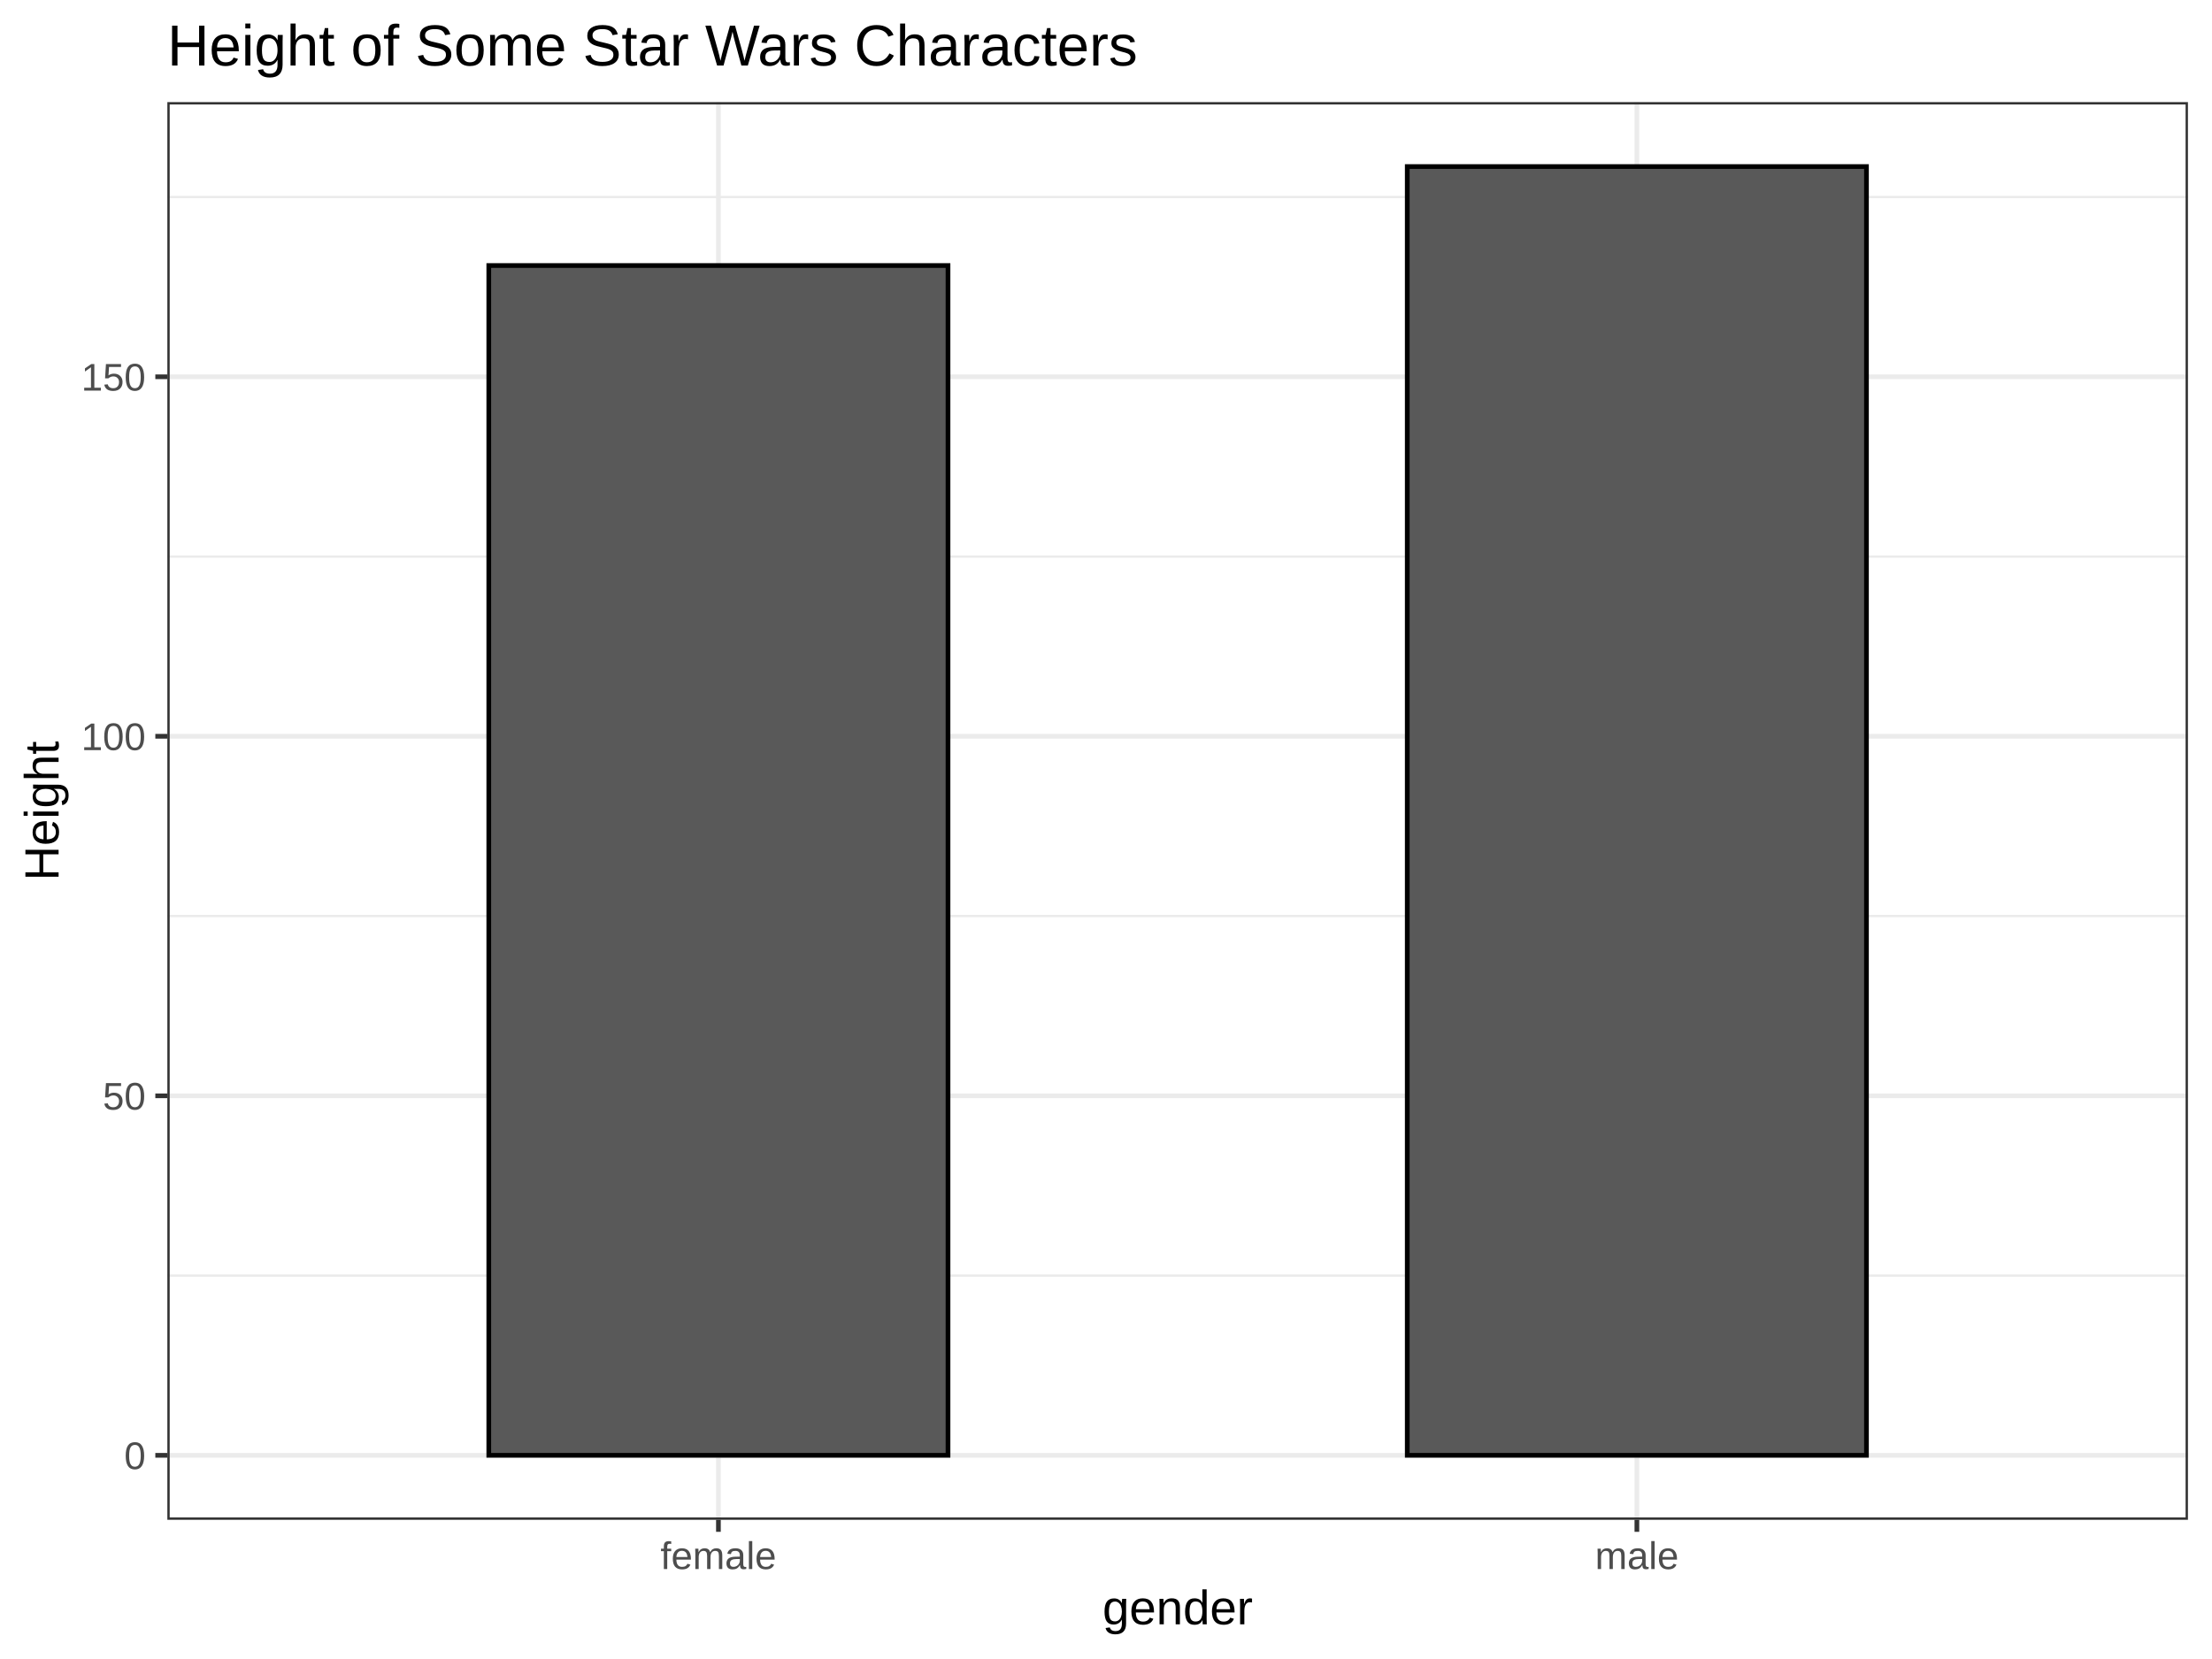
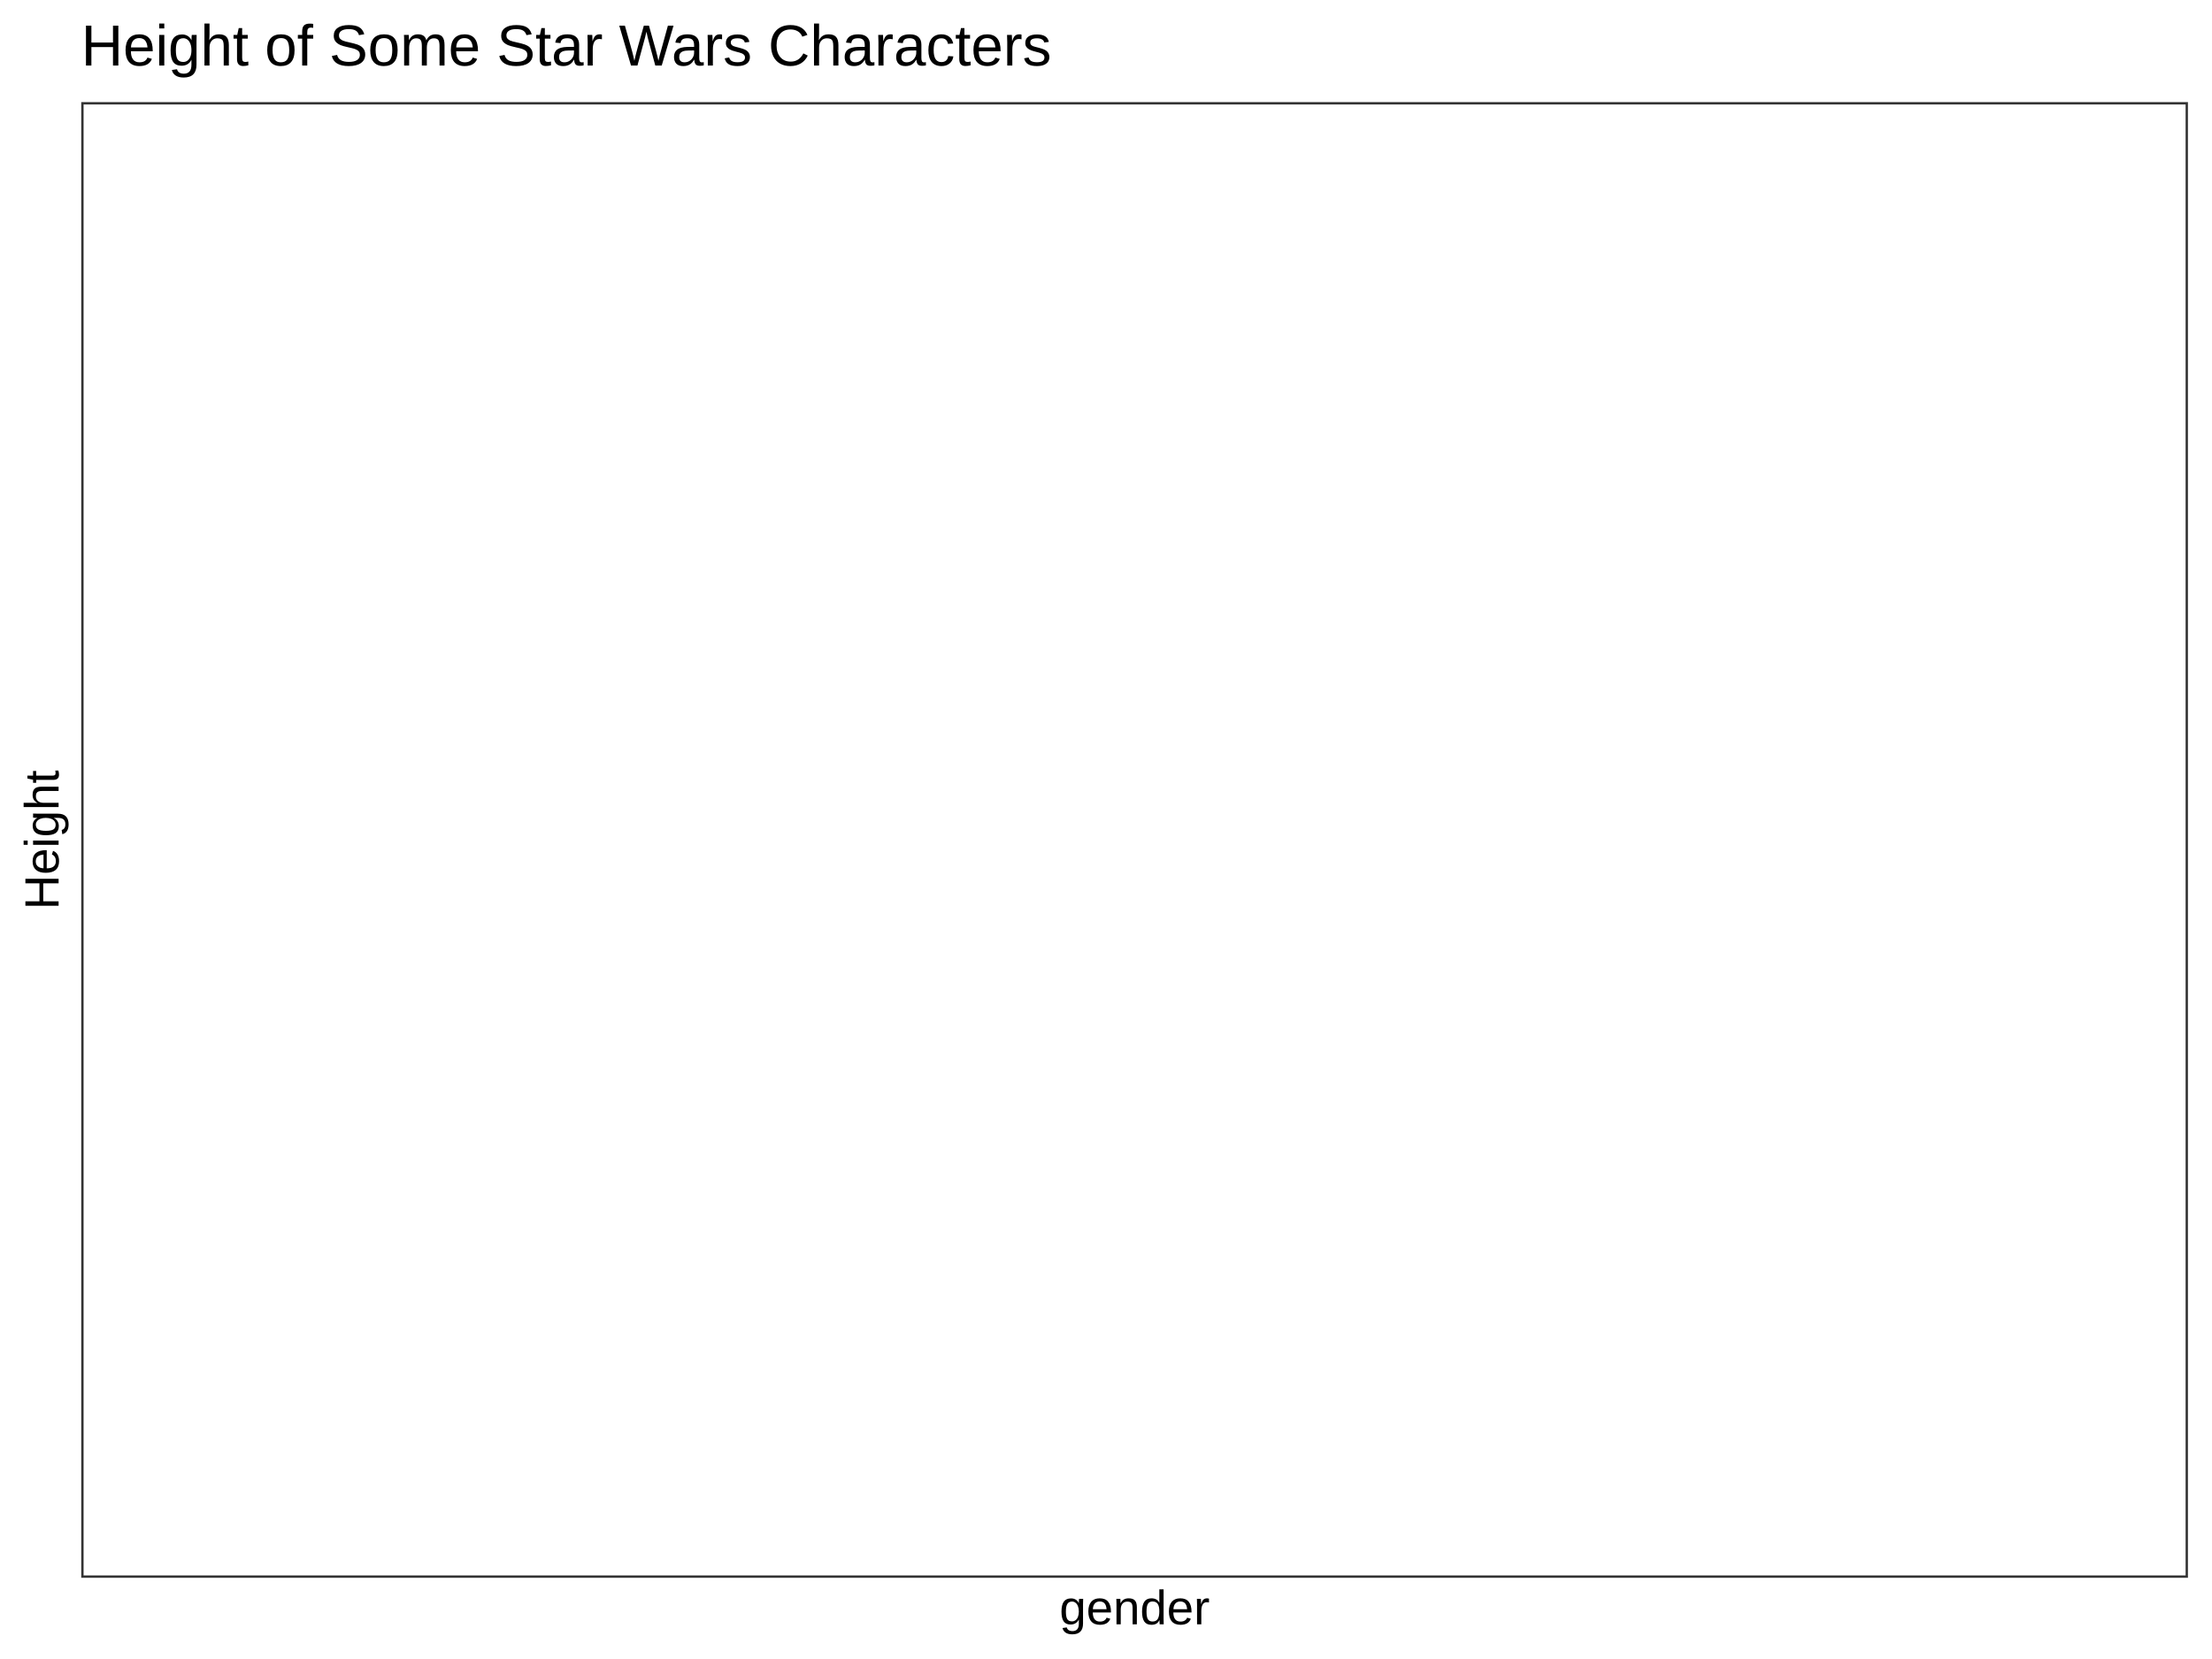
<svg xmlns="http://www.w3.org/2000/svg" viewBox="0 0 504.00 378.00">
  <defs>
    <style type="text/css">
    line, polyline, polygon, path, rect, circle {
      fill: none;
      stroke: #000000;
      stroke-linecap: round;
      stroke-linejoin: round;
      stroke-miterlimit: 10.00;
    }
  </style>
  </defs>
  <rect width="100%" height="100%" style="stroke: none; fill: none;" />
  <rect x="0.00" y="0.00" width="504.00" height="378.00" style="stroke-width: 1.07; stroke: #FFFFFF; fill: #FFFFFF;" />
  <defs>
-     <clipPath id="cpMzguMTN8NDk4LjUyfDM0Ni4yOHwyMy4yNw==">
-       <rect x="38.13" y="23.27" width="460.39" height="323.01" />
+     <clipPath id="cpMTguNTF8NDk4LjUyfDM1OS40OXwyMy4yNw==">
+       <rect x="18.51" y="23.27" width="480.01" height="336.22" />
    </clipPath>
  </defs>
-   <rect x="38.13" y="23.27" width="460.39" height="323.01" style="stroke-width: 1.07; stroke: none; fill: #FFFFFF;" clip-path="url(#cpMzguMTN8NDk4LjUyfDM0Ni4yOHwyMy4yNw==)" />
-   <polyline points="38.13,290.64 498.52,290.64 " style="stroke-width: 0.53; stroke: #EBEBEB; stroke-linecap: butt;" clip-path="url(#cpMzguMTN8NDk4LjUyfDM0Ni4yOHwyMy4yNw==)" />
-   <polyline points="38.13,208.72 498.52,208.72 " style="stroke-width: 0.53; stroke: #EBEBEB; stroke-linecap: butt;" clip-path="url(#cpMzguMTN8NDk4LjUyfDM0Ni4yOHwyMy4yNw==)" />
-   <polyline points="38.13,126.81 498.52,126.81 " style="stroke-width: 0.53; stroke: #EBEBEB; stroke-linecap: butt;" clip-path="url(#cpMzguMTN8NDk4LjUyfDM0Ni4yOHwyMy4yNw==)" />
-   <polyline points="38.13,44.89 498.52,44.89 " style="stroke-width: 0.53; stroke: #EBEBEB; stroke-linecap: butt;" clip-path="url(#cpMzguMTN8NDk4LjUyfDM0Ni4yOHwyMy4yNw==)" />
-   <polyline points="38.13,331.59 498.52,331.59 " style="stroke-width: 1.07; stroke: #EBEBEB; stroke-linecap: butt;" clip-path="url(#cpMzguMTN8NDk4LjUyfDM0Ni4yOHwyMy4yNw==)" />
-   <polyline points="38.13,249.68 498.52,249.68 " style="stroke-width: 1.07; stroke: #EBEBEB; stroke-linecap: butt;" clip-path="url(#cpMzguMTN8NDk4LjUyfDM0Ni4yOHwyMy4yNw==)" />
-   <polyline points="38.13,167.76 498.52,167.76 " style="stroke-width: 1.07; stroke: #EBEBEB; stroke-linecap: butt;" clip-path="url(#cpMzguMTN8NDk4LjUyfDM0Ni4yOHwyMy4yNw==)" />
-   <polyline points="38.13,85.85 498.52,85.85 " style="stroke-width: 1.07; stroke: #EBEBEB; stroke-linecap: butt;" clip-path="url(#cpMzguMTN8NDk4LjUyfDM0Ni4yOHwyMy4yNw==)" />
-   <polyline points="163.69,346.28 163.69,23.27 " style="stroke-width: 1.07; stroke: #EBEBEB; stroke-linecap: butt;" clip-path="url(#cpMzguMTN8NDk4LjUyfDM0Ni4yOHwyMy4yNw==)" />
-   <polyline points="372.96,346.28 372.96,23.27 " style="stroke-width: 1.07; stroke: #EBEBEB; stroke-linecap: butt;" clip-path="url(#cpMzguMTN8NDk4LjUyfDM0Ni4yOHwyMy4yNw==)" />
-   <rect x="111.37" y="60.50" width="104.63" height="271.09" style="stroke-width: 1.07; stroke-linecap: square; stroke-linejoin: miter; fill: #595959;" clip-path="url(#cpMzguMTN8NDk4LjUyfDM0Ni4yOHwyMy4yNw==)" />
-   <rect x="320.64" y="37.95" width="104.63" height="293.64" style="stroke-width: 1.07; stroke-linecap: square; stroke-linejoin: miter; fill: #595959;" clip-path="url(#cpMzguMTN8NDk4LjUyfDM0Ni4yOHwyMy4yNw==)" />
-   <rect x="38.13" y="23.27" width="460.39" height="323.01" style="stroke-width: 1.07; stroke: #333333;" clip-path="url(#cpMzguMTN8NDk4LjUyfDM0Ni4yOHwyMy4yNw==)" />
+   <rect x="18.51" y="23.27" width="480.01" height="336.22" style="stroke-width: 1.07; stroke: none; fill: #FFFFFF;" clip-path="url(#cpMTguNTF8NDk4LjUyfDM1OS40OXwyMy4yNw==)" />
+   <rect x="18.51" y="23.27" width="480.01" height="336.22" style="stroke-width: 1.07; stroke: #333333;" clip-path="url(#cpMTguNTF8NDk4LjUyfDM1OS40OXwyMy4yNw==)" />
  <defs>
    <clipPath id="cpMC4wMHw1MDQuMDB8Mzc4LjAwfDAuMDA=">
      <rect x="0.00" y="0.00" width="504.00" height="378.00" />
    </clipPath>
  </defs>
  <g clip-path="url(#cpMC4wMHw1MDQuMDB8Mzc4LjAwfDAuMDA=)">
-     <text x="28.30" y="334.74" style="font-size: 8.80px; fill: #4D4D4D; font-family: Arial;" textLength="4.89px" lengthAdjust="spacingAndGlyphs">0</text>
+     <text x="241.39" y="370.10" style="font-size: 11.00px; font-family: Arial;" textLength="34.25px" lengthAdjust="spacingAndGlyphs">gender</text>
  </g>
  <g clip-path="url(#cpMC4wMHw1MDQuMDB8Mzc4LjAwfDAuMDA=)">
-     <text x="23.41" y="252.83" style="font-size: 8.80px; fill: #4D4D4D; font-family: Arial;" textLength="9.79px" lengthAdjust="spacingAndGlyphs">50</text>
+     <text transform="translate(13.35,207.28) rotate(-90)" style="font-size: 11.00px; font-family: Arial;" textLength="31.80px" lengthAdjust="spacingAndGlyphs">Height</text>
  </g>
  <g clip-path="url(#cpMC4wMHw1MDQuMDB8Mzc4LjAwfDAuMDA=)">
-     <text x="18.51" y="170.91" style="font-size: 8.80px; fill: #4D4D4D; font-family: Arial;" textLength="14.68px" lengthAdjust="spacingAndGlyphs">100</text>
-   </g>
-   <g clip-path="url(#cpMC4wMHw1MDQuMDB8Mzc4LjAwfDAuMDA=)">
-     <text x="18.51" y="89.00" style="font-size: 8.80px; fill: #4D4D4D; font-family: Arial;" textLength="14.68px" lengthAdjust="spacingAndGlyphs">150</text>
-   </g>
-   <polyline points="35.39,331.59 38.13,331.59 " style="stroke-width: 1.07; stroke: #333333; stroke-linecap: butt;" clip-path="url(#cpMC4wMHw1MDQuMDB8Mzc4LjAwfDAuMDA=)" />
-   <polyline points="35.39,249.68 38.13,249.68 " style="stroke-width: 1.07; stroke: #333333; stroke-linecap: butt;" clip-path="url(#cpMC4wMHw1MDQuMDB8Mzc4LjAwfDAuMDA=)" />
-   <polyline points="35.39,167.76 38.13,167.76 " style="stroke-width: 1.07; stroke: #333333; stroke-linecap: butt;" clip-path="url(#cpMC4wMHw1MDQuMDB8Mzc4LjAwfDAuMDA=)" />
-   <polyline points="35.39,85.85 38.13,85.85 " style="stroke-width: 1.07; stroke: #333333; stroke-linecap: butt;" clip-path="url(#cpMC4wMHw1MDQuMDB8Mzc4LjAwfDAuMDA=)" />
-   <polyline points="163.69,349.02 163.69,346.28 " style="stroke-width: 1.07; stroke: #333333; stroke-linecap: butt;" clip-path="url(#cpMC4wMHw1MDQuMDB8Mzc4LjAwfDAuMDA=)" />
-   <polyline points="372.96,349.02 372.96,346.28 " style="stroke-width: 1.07; stroke: #333333; stroke-linecap: butt;" clip-path="url(#cpMC4wMHw1MDQuMDB8Mzc4LjAwfDAuMDA=)" />
-   <g clip-path="url(#cpMC4wMHw1MDQuMDB8Mzc4LjAwfDAuMDA=)">
-     <text x="150.48" y="357.51" style="font-size: 8.80px; fill: #4D4D4D; font-family: Arial;" textLength="26.41px" lengthAdjust="spacingAndGlyphs">female</text>
-   </g>
-   <g clip-path="url(#cpMC4wMHw1MDQuMDB8Mzc4LjAwfDAuMDA=)">
-     <text x="363.42" y="357.51" style="font-size: 8.80px; fill: #4D4D4D; font-family: Arial;" textLength="19.07px" lengthAdjust="spacingAndGlyphs">male</text>
-   </g>
-   <g clip-path="url(#cpMC4wMHw1MDQuMDB8Mzc4LjAwfDAuMDA=)">
-     <text x="251.20" y="370.10" style="font-size: 11.00px; font-family: Arial;" textLength="34.25px" lengthAdjust="spacingAndGlyphs">gender</text>
-   </g>
-   <g clip-path="url(#cpMC4wMHw1MDQuMDB8Mzc4LjAwfDAuMDA=)">
-     <text transform="translate(13.35,200.67) rotate(-90)" style="font-size: 11.00px; font-family: Arial;" textLength="31.80px" lengthAdjust="spacingAndGlyphs">Height</text>
-   </g>
-   <g clip-path="url(#cpMC4wMHw1MDQuMDB8Mzc4LjAwfDAuMDA=)">
-     <text x="38.13" y="14.93" style="font-size: 13.20px; font-family: Arial;" textLength="221.54px" lengthAdjust="spacingAndGlyphs">Height of Some Star Wars Characters</text>
+     <text x="18.51" y="14.93" style="font-size: 13.20px; font-family: Arial;" textLength="221.54px" lengthAdjust="spacingAndGlyphs">Height of Some Star Wars Characters</text>
  </g>
</svg>
